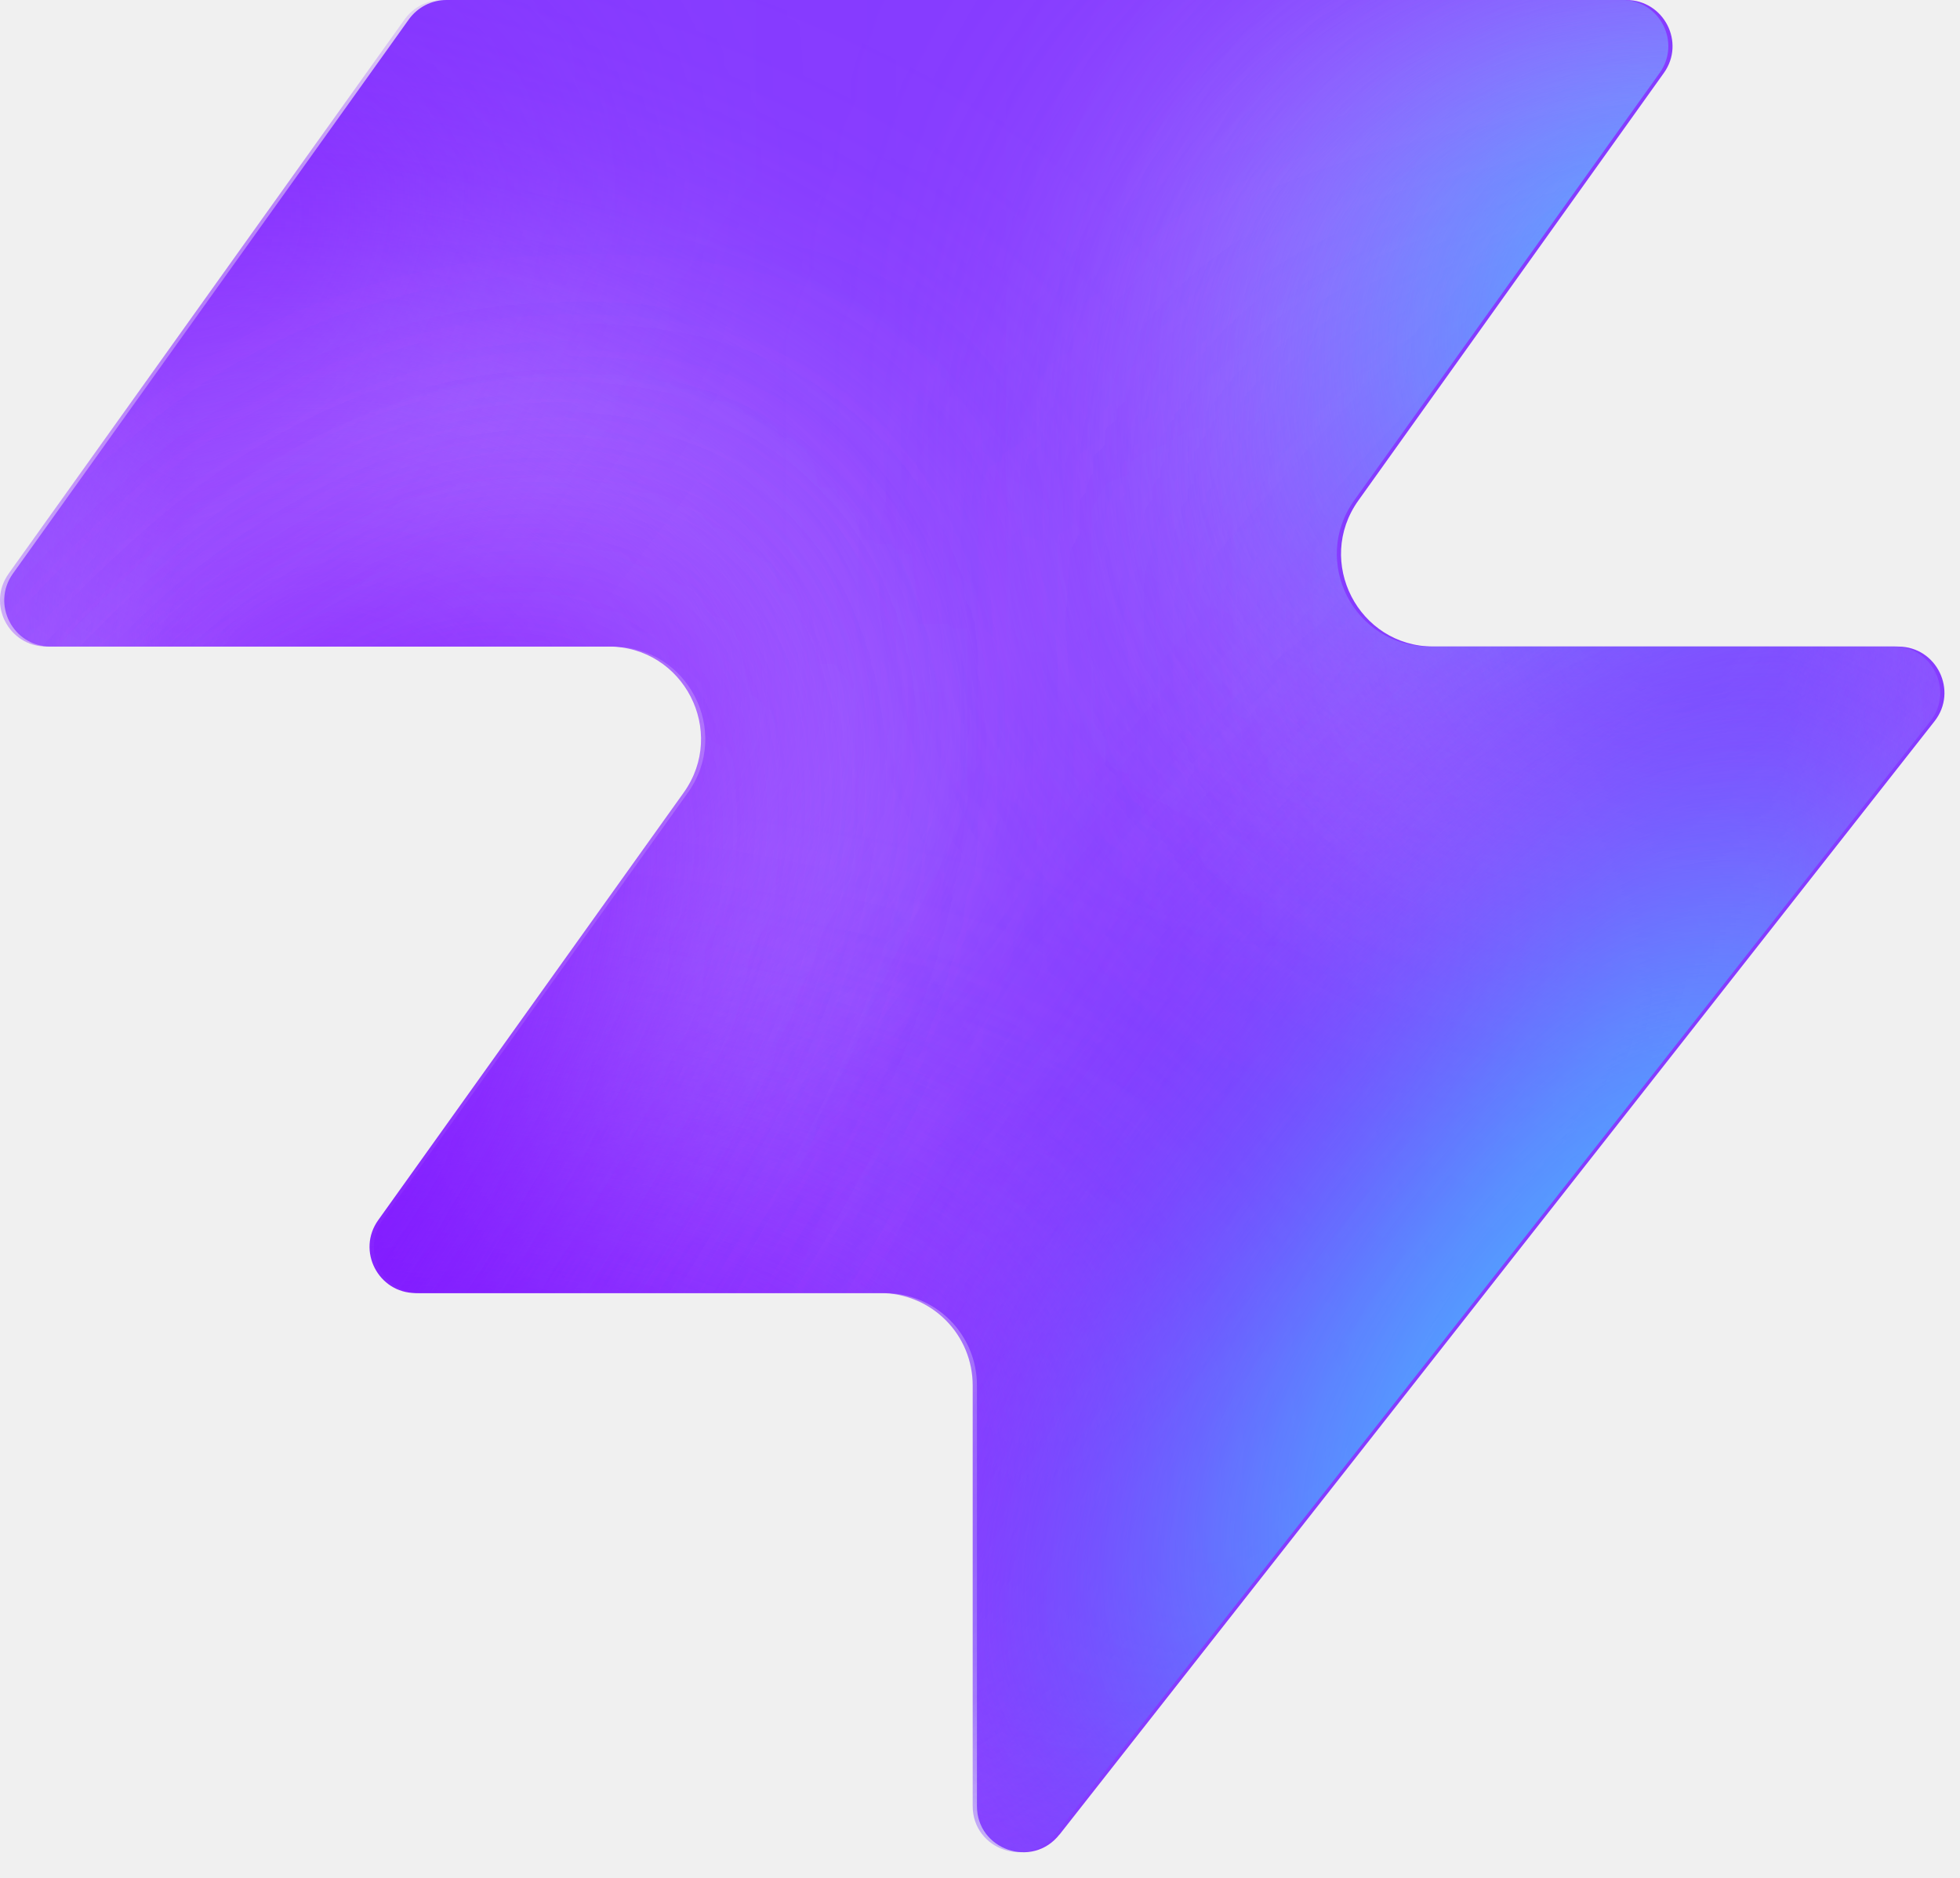
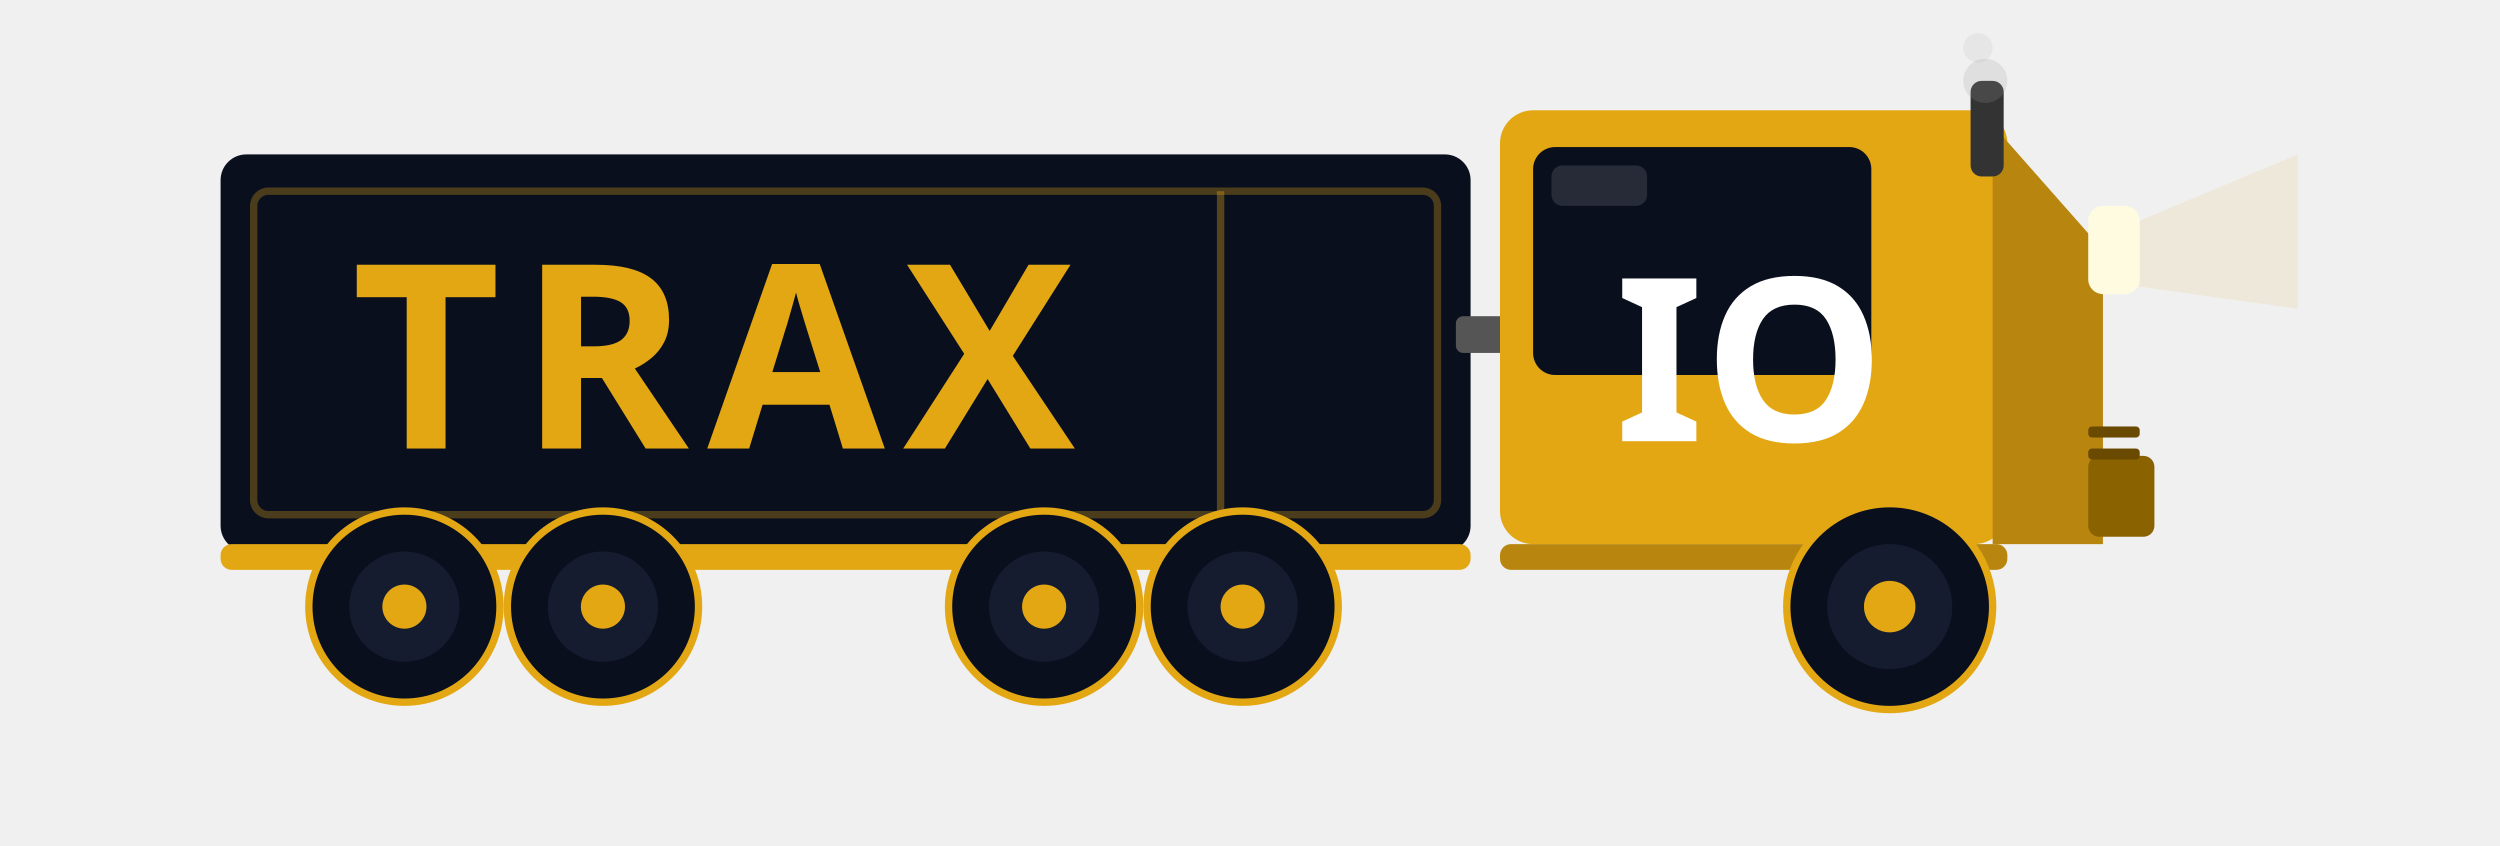
- <svg xmlns="http://www.w3.org/2000/svg" width="48" height="46" fill="none" viewBox="0 0 48 46">
-   <path fill="#863bff" d="M25.946 44.938c-.664.845-2.021.375-2.021-.698V33.937a2.26 2.26 0 0 0-2.262-2.262H10.287c-.92 0-1.456-1.04-.92-1.788l7.48-10.471c1.07-1.497 0-3.578-1.842-3.578H1.237c-.92 0-1.456-1.04-.92-1.788L10.013.474c.214-.297.556-.474.92-.474h28.894c.92 0 1.456 1.04.92 1.788l-7.48 10.471c-1.07 1.498 0 3.579 1.842 3.579h11.377c.943 0 1.473 1.088.89 1.83L25.947 44.94z" style="fill:#863bff;fill:color(display-p3 .525 .23 1);fill-opacity:1" />
-   <mask id="a" width="48" height="46" x="0" y="0" maskUnits="userSpaceOnUse" style="mask-type:alpha">
-     <path fill="#000" d="M25.842 44.938c-.664.844-2.021.375-2.021-.698V33.937a2.26 2.26 0 0 0-2.262-2.262H10.183c-.92 0-1.456-1.04-.92-1.788l7.48-10.471c1.07-1.498 0-3.579-1.842-3.579H1.133c-.92 0-1.456-1.04-.92-1.787L9.91.473c.214-.297.556-.474.92-.474h28.894c.92 0 1.456 1.04.92 1.788l-7.48 10.471c-1.07 1.498 0 3.578 1.842 3.578h11.377c.943 0 1.473 1.088.89 1.832L25.843 44.94z" style="fill:#000;fill-opacity:1" />
-   </mask>
-   <g mask="url(#a)">
-     <g filter="url(#b)">
-       <ellipse cx="5.508" cy="14.704" fill="#ede6ff" rx="5.508" ry="14.704" style="fill:#ede6ff;fill:color(display-p3 .927 .903 1);fill-opacity:1" transform="matrix(.00324 1 1 -.00324 -4.47 31.516)" />
-     </g>
-     <g filter="url(#c)">
-       <ellipse cx="10.399" cy="29.851" fill="#ede6ff" rx="10.399" ry="29.851" style="fill:#ede6ff;fill:color(display-p3 .927 .903 1);fill-opacity:1" transform="matrix(.00324 1 1 -.00324 -39.328 7.883)" />
-     </g>
-     <g filter="url(#d)">
-       <ellipse cx="5.508" cy="30.487" fill="#7e14ff" rx="5.508" ry="30.487" style="fill:#7e14ff;fill:color(display-p3 .492 .077 1);fill-opacity:1" transform="rotate(89.814 -25.913 -14.639)scale(1 -1)" />
-     </g>
-     <g filter="url(#e)">
-       <ellipse cx="5.508" cy="30.599" fill="#7e14ff" rx="5.508" ry="30.599" style="fill:#7e14ff;fill:color(display-p3 .492 .077 1);fill-opacity:1" transform="rotate(89.814 -32.644 -3.334)scale(1 -1)" />
-     </g>
-     <g filter="url(#f)">
-       <ellipse cx="5.508" cy="30.599" fill="#7e14ff" rx="5.508" ry="30.599" style="fill:#7e14ff;fill:color(display-p3 .492 .077 1);fill-opacity:1" transform="matrix(.00324 1 1 -.00324 -34.34 30.47)" />
-     </g>
-     <g filter="url(#g)">
-       <ellipse cx="14.072" cy="22.078" fill="#ede6ff" rx="14.072" ry="22.078" style="fill:#ede6ff;fill:color(display-p3 .927 .903 1);fill-opacity:1" transform="rotate(93.35 24.506 48.493)scale(-1 1)" />
-     </g>
-     <g filter="url(#h)">
-       <ellipse cx="3.47" cy="21.501" fill="#7e14ff" rx="3.47" ry="21.501" style="fill:#7e14ff;fill:color(display-p3 .492 .077 1);fill-opacity:1" transform="rotate(89.009 28.708 47.59)scale(-1 1)" />
-     </g>
-     <g filter="url(#i)">
-       <ellipse cx="3.47" cy="21.501" fill="#7e14ff" rx="3.47" ry="21.501" style="fill:#7e14ff;fill:color(display-p3 .492 .077 1);fill-opacity:1" transform="rotate(89.009 28.708 47.59)scale(-1 1)" />
-     </g>
-     <g filter="url(#j)">
-       <ellipse cx=".387" cy="8.972" fill="#7e14ff" rx="4.407" ry="29.108" style="fill:#7e14ff;fill:color(display-p3 .492 .077 1);fill-opacity:1" transform="rotate(39.51 .387 8.972)" />
-     </g>
-     <g filter="url(#k)">
-       <ellipse cx="47.523" cy="-6.092" fill="#7e14ff" rx="4.407" ry="29.108" style="fill:#7e14ff;fill:color(display-p3 .492 .077 1);fill-opacity:1" transform="rotate(37.892 47.523 -6.092)" />
-     </g>
-     <g filter="url(#l)">
-       <ellipse cx="41.412" cy="6.333" fill="#47bfff" rx="5.971" ry="9.665" style="fill:#47bfff;fill:color(display-p3 .28 .748 1);fill-opacity:1" transform="rotate(37.892 41.412 6.333)" />
-     </g>
-     <g filter="url(#m)">
-       <ellipse cx="-1.879" cy="38.332" fill="#7e14ff" rx="4.407" ry="29.108" style="fill:#7e14ff;fill:color(display-p3 .492 .077 1);fill-opacity:1" transform="rotate(37.892 -1.88 38.332)" />
-     </g>
-     <g filter="url(#n)">
-       <ellipse cx="-1.879" cy="38.332" fill="#7e14ff" rx="4.407" ry="29.108" style="fill:#7e14ff;fill:color(display-p3 .492 .077 1);fill-opacity:1" transform="rotate(37.892 -1.88 38.332)" />
-     </g>
-     <g filter="url(#o)">
-       <ellipse cx="35.651" cy="29.907" fill="#7e14ff" rx="4.407" ry="29.108" style="fill:#7e14ff;fill:color(display-p3 .492 .077 1);fill-opacity:1" transform="rotate(37.892 35.651 29.907)" />
-     </g>
-     <g filter="url(#p)">
-       <ellipse cx="38.418" cy="32.4" fill="#47bfff" rx="5.971" ry="15.297" style="fill:#47bfff;fill:color(display-p3 .28 .748 1);fill-opacity:1" transform="rotate(37.892 38.418 32.4)" />
-     </g>
+ <svg xmlns="http://www.w3.org/2000/svg" width="100%" viewBox="0 0 680 230" role="img" style="">
+   <g transform="translate(60, 22)" style="fill:rgb(0, 0, 0);stroke:none;color:rgb(0, 0, 0);stroke-width:1px;stroke-linecap:butt;stroke-linejoin:miter;opacity:1;font-family:&quot;Anthropic Sans&quot;, -apple-system, BlinkMacSystemFont, &quot;Segoe UI&quot;, sans-serif;font-size:16px;font-weight:400;text-anchor:start;dominant-baseline:auto">
+     <rect x="0" y="20" width="340" height="108" rx="7" fill="#0a0f1e" style="fill:rgb(10, 15, 30);stroke:none;color:rgb(0, 0, 0);stroke-width:1px;stroke-linecap:butt;stroke-linejoin:miter;opacity:1;font-family:&quot;Anthropic Sans&quot;, -apple-system, BlinkMacSystemFont, &quot;Segoe UI&quot;, sans-serif;font-size:16px;font-weight:400;text-anchor:start;dominant-baseline:auto" />
+     <rect x="9" y="30" width="322" height="88" rx="4" fill="none" stroke="#e3a714" stroke-width="2" opacity="0.3" style="fill:none;stroke:rgb(227, 167, 20);color:rgb(0, 0, 0);stroke-width:2px;stroke-linecap:butt;stroke-linejoin:miter;opacity:0.3;font-family:&quot;Anthropic Sans&quot;, -apple-system, BlinkMacSystemFont, &quot;Segoe UI&quot;, sans-serif;font-size:16px;font-weight:400;text-anchor:start;dominant-baseline:auto" />
+     <line x1="272" y1="30" x2="272" y2="118" stroke="#e3a714" stroke-width="2" opacity="0.35" style="fill:rgb(0, 0, 0);stroke:rgb(227, 167, 20);color:rgb(0, 0, 0);stroke-width:2px;stroke-linecap:butt;stroke-linejoin:miter;opacity:0.35;font-family:&quot;Anthropic Sans&quot;, -apple-system, BlinkMacSystemFont, &quot;Segoe UI&quot;, sans-serif;font-size:16px;font-weight:400;text-anchor:start;dominant-baseline:auto" />
+     <text x="134" y="100" text-anchor="middle" font-family="'Arial Black','Impact',sans-serif" font-size="70" font-weight="900" letter-spacing="5" fill="#e3a714" style="fill:rgb(227, 167, 20);stroke:none;color:rgb(0, 0, 0);stroke-width:1px;stroke-linecap:butt;stroke-linejoin:miter;opacity:1;font-family:&quot;Arial Black&quot;, Impact, sans-serif;font-size:70px;font-weight:900;text-anchor:middle;dominant-baseline:auto">TRAX</text>
+     <rect x="0" y="126" width="340" height="7" rx="3" fill="#e3a714" style="fill:rgb(227, 167, 20);stroke:none;color:rgb(0, 0, 0);stroke-width:1px;stroke-linecap:butt;stroke-linejoin:miter;opacity:1;font-family:&quot;Anthropic Sans&quot;, -apple-system, BlinkMacSystemFont, &quot;Segoe UI&quot;, sans-serif;font-size:16px;font-weight:400;text-anchor:start;dominant-baseline:auto" />
+     <rect x="336" y="64" width="16" height="10" rx="2" fill="#555" style="fill:rgb(85, 85, 85);stroke:none;color:rgb(0, 0, 0);stroke-width:1px;stroke-linecap:butt;stroke-linejoin:miter;opacity:1;font-family:&quot;Anthropic Sans&quot;, -apple-system, BlinkMacSystemFont, &quot;Segoe UI&quot;, sans-serif;font-size:16px;font-weight:400;text-anchor:start;dominant-baseline:auto" />
+     <rect x="348" y="8" width="138" height="118" rx="9" fill="#e3a714" style="fill:rgb(227, 167, 20);stroke:none;color:rgb(0, 0, 0);stroke-width:1px;stroke-linecap:butt;stroke-linejoin:miter;opacity:1;font-family:&quot;Anthropic Sans&quot;, -apple-system, BlinkMacSystemFont, &quot;Segoe UI&quot;, sans-serif;font-size:16px;font-weight:400;text-anchor:start;dominant-baseline:auto" />
+     <rect x="357" y="18" width="92" height="62" rx="6" fill="#0a0f1e" style="fill:rgb(10, 15, 30);stroke:none;color:rgb(0, 0, 0);stroke-width:1px;stroke-linecap:butt;stroke-linejoin:miter;opacity:1;font-family:&quot;Anthropic Sans&quot;, -apple-system, BlinkMacSystemFont, &quot;Segoe UI&quot;, sans-serif;font-size:16px;font-weight:400;text-anchor:start;dominant-baseline:auto" />
+     <rect x="362" y="23" width="26" height="11" rx="3" fill="#ffffff" opacity="0.12" style="fill:rgb(255, 255, 255);stroke:none;color:rgb(0, 0, 0);stroke-width:1px;stroke-linecap:butt;stroke-linejoin:miter;opacity:0.12;font-family:&quot;Anthropic Sans&quot;, -apple-system, BlinkMacSystemFont, &quot;Segoe UI&quot;, sans-serif;font-size:16px;font-weight:400;text-anchor:start;dominant-baseline:auto" />
+     <polygon points="482,12 512,46 512,126 482,126" fill="#b8860e" style="fill:rgb(184, 134, 14);stroke:none;color:rgb(0, 0, 0);stroke-width:1px;stroke-linecap:butt;stroke-linejoin:miter;opacity:1;font-family:&quot;Anthropic Sans&quot;, -apple-system, BlinkMacSystemFont, &quot;Segoe UI&quot;, sans-serif;font-size:16px;font-weight:400;text-anchor:start;dominant-baseline:auto" />
+     <rect x="508" y="34" width="14" height="24" rx="4" fill="#fffbe0" style="fill:rgb(255, 251, 224);stroke:none;color:rgb(0, 0, 0);stroke-width:1px;stroke-linecap:butt;stroke-linejoin:miter;opacity:1;font-family:&quot;Anthropic Sans&quot;, -apple-system, BlinkMacSystemFont, &quot;Segoe UI&quot;, sans-serif;font-size:16px;font-weight:400;text-anchor:start;dominant-baseline:auto" />
+     <polygon points="522,38 565,20 565,62 522,56" fill="#e3a714" opacity="0.1" style="fill:rgb(227, 167, 20);stroke:none;color:rgb(0, 0, 0);stroke-width:1px;stroke-linecap:butt;stroke-linejoin:miter;opacity:0.1;font-family:&quot;Anthropic Sans&quot;, -apple-system, BlinkMacSystemFont, &quot;Segoe UI&quot;, sans-serif;font-size:16px;font-weight:400;text-anchor:start;dominant-baseline:auto" />
+     <rect x="508" y="102" width="18" height="22" rx="3" fill="#8a6200" style="fill:rgb(138, 98, 0);stroke:none;color:rgb(0, 0, 0);stroke-width:1px;stroke-linecap:butt;stroke-linejoin:miter;opacity:1;font-family:&quot;Anthropic Sans&quot;, -apple-system, BlinkMacSystemFont, &quot;Segoe UI&quot;, sans-serif;font-size:16px;font-weight:400;text-anchor:start;dominant-baseline:auto" />
+     <rect x="508" y="94" width="14" height="3" rx="1" fill="#6a4a00" style="fill:rgb(106, 74, 0);stroke:none;color:rgb(0, 0, 0);stroke-width:1px;stroke-linecap:butt;stroke-linejoin:miter;opacity:1;font-family:&quot;Anthropic Sans&quot;, -apple-system, BlinkMacSystemFont, &quot;Segoe UI&quot;, sans-serif;font-size:16px;font-weight:400;text-anchor:start;dominant-baseline:auto" />
+     <rect x="508" y="100" width="14" height="3" rx="1" fill="#6a4a00" style="fill:rgb(106, 74, 0);stroke:none;color:rgb(0, 0, 0);stroke-width:1px;stroke-linecap:butt;stroke-linejoin:miter;opacity:1;font-family:&quot;Anthropic Sans&quot;, -apple-system, BlinkMacSystemFont, &quot;Segoe UI&quot;, sans-serif;font-size:16px;font-weight:400;text-anchor:start;dominant-baseline:auto" />
+     <text x="416" y="98" text-anchor="middle" font-family="'Arial Black','Impact',sans-serif" font-size="62" font-weight="900" fill="#ffffff" style="fill:rgb(255, 255, 255);stroke:none;color:rgb(0, 0, 0);stroke-width:1px;stroke-linecap:butt;stroke-linejoin:miter;opacity:1;font-family:&quot;Arial Black&quot;, Impact, sans-serif;font-size:62px;font-weight:900;text-anchor:middle;dominant-baseline:auto">IO</text>
+     <rect x="348" y="126" width="138" height="7" rx="3" fill="#b8860e" style="fill:rgb(184, 134, 14);stroke:none;color:rgb(0, 0, 0);stroke-width:1px;stroke-linecap:butt;stroke-linejoin:miter;opacity:1;font-family:&quot;Anthropic Sans&quot;, -apple-system, BlinkMacSystemFont, &quot;Segoe UI&quot;, sans-serif;font-size:16px;font-weight:400;text-anchor:start;dominant-baseline:auto" />
+     <rect x="476" y="0" width="9" height="26" rx="3" fill="#333" style="fill:rgb(51, 51, 51);stroke:none;color:rgb(0, 0, 0);stroke-width:1px;stroke-linecap:butt;stroke-linejoin:miter;opacity:1;font-family:&quot;Anthropic Sans&quot;, -apple-system, BlinkMacSystemFont, &quot;Segoe UI&quot;, sans-serif;font-size:16px;font-weight:400;text-anchor:start;dominant-baseline:auto" />
+     <circle cx="480" cy="0" r="6" fill="#999" opacity="0.2" style="fill:rgb(153, 153, 153);stroke:none;color:rgb(0, 0, 0);stroke-width:1px;stroke-linecap:butt;stroke-linejoin:miter;opacity:0.2;font-family:&quot;Anthropic Sans&quot;, -apple-system, BlinkMacSystemFont, &quot;Segoe UI&quot;, sans-serif;font-size:16px;font-weight:400;text-anchor:start;dominant-baseline:auto" />
+     <circle cx="478" cy="-9" r="4" fill="#999" opacity="0.12" style="fill:rgb(153, 153, 153);stroke:none;color:rgb(0, 0, 0);stroke-width:1px;stroke-linecap:butt;stroke-linejoin:miter;opacity:0.12;font-family:&quot;Anthropic Sans&quot;, -apple-system, BlinkMacSystemFont, &quot;Segoe UI&quot;, sans-serif;font-size:16px;font-weight:400;text-anchor:start;dominant-baseline:auto" />
+     <circle cx="50" cy="143" r="26" fill="#0a0f1e" stroke="#e3a714" stroke-width="2" style="fill:rgb(10, 15, 30);stroke:rgb(227, 167, 20);color:rgb(0, 0, 0);stroke-width:2px;stroke-linecap:butt;stroke-linejoin:miter;opacity:1;font-family:&quot;Anthropic Sans&quot;, -apple-system, BlinkMacSystemFont, &quot;Segoe UI&quot;, sans-serif;font-size:16px;font-weight:400;text-anchor:start;dominant-baseline:auto" />
+     <circle cx="50" cy="143" r="15" fill="#151c30" style="fill:rgb(21, 28, 48);stroke:none;color:rgb(0, 0, 0);stroke-width:1px;stroke-linecap:butt;stroke-linejoin:miter;opacity:1;font-family:&quot;Anthropic Sans&quot;, -apple-system, BlinkMacSystemFont, &quot;Segoe UI&quot;, sans-serif;font-size:16px;font-weight:400;text-anchor:start;dominant-baseline:auto" />
+     <circle cx="50" cy="143" r="6" fill="#e3a714" style="fill:rgb(227, 167, 20);stroke:none;color:rgb(0, 0, 0);stroke-width:1px;stroke-linecap:butt;stroke-linejoin:miter;opacity:1;font-family:&quot;Anthropic Sans&quot;, -apple-system, BlinkMacSystemFont, &quot;Segoe UI&quot;, sans-serif;font-size:16px;font-weight:400;text-anchor:start;dominant-baseline:auto" />
+     <circle cx="104" cy="143" r="26" fill="#0a0f1e" stroke="#e3a714" stroke-width="2" style="fill:rgb(10, 15, 30);stroke:rgb(227, 167, 20);color:rgb(0, 0, 0);stroke-width:2px;stroke-linecap:butt;stroke-linejoin:miter;opacity:1;font-family:&quot;Anthropic Sans&quot;, -apple-system, BlinkMacSystemFont, &quot;Segoe UI&quot;, sans-serif;font-size:16px;font-weight:400;text-anchor:start;dominant-baseline:auto" />
+     <circle cx="104" cy="143" r="15" fill="#151c30" style="fill:rgb(21, 28, 48);stroke:none;color:rgb(0, 0, 0);stroke-width:1px;stroke-linecap:butt;stroke-linejoin:miter;opacity:1;font-family:&quot;Anthropic Sans&quot;, -apple-system, BlinkMacSystemFont, &quot;Segoe UI&quot;, sans-serif;font-size:16px;font-weight:400;text-anchor:start;dominant-baseline:auto" />
+     <circle cx="104" cy="143" r="6" fill="#e3a714" style="fill:rgb(227, 167, 20);stroke:none;color:rgb(0, 0, 0);stroke-width:1px;stroke-linecap:butt;stroke-linejoin:miter;opacity:1;font-family:&quot;Anthropic Sans&quot;, -apple-system, BlinkMacSystemFont, &quot;Segoe UI&quot;, sans-serif;font-size:16px;font-weight:400;text-anchor:start;dominant-baseline:auto" />
+     <circle cx="224" cy="143" r="26" fill="#0a0f1e" stroke="#e3a714" stroke-width="2" style="fill:rgb(10, 15, 30);stroke:rgb(227, 167, 20);color:rgb(0, 0, 0);stroke-width:2px;stroke-linecap:butt;stroke-linejoin:miter;opacity:1;font-family:&quot;Anthropic Sans&quot;, -apple-system, BlinkMacSystemFont, &quot;Segoe UI&quot;, sans-serif;font-size:16px;font-weight:400;text-anchor:start;dominant-baseline:auto" />
+     <circle cx="224" cy="143" r="15" fill="#151c30" style="fill:rgb(21, 28, 48);stroke:none;color:rgb(0, 0, 0);stroke-width:1px;stroke-linecap:butt;stroke-linejoin:miter;opacity:1;font-family:&quot;Anthropic Sans&quot;, -apple-system, BlinkMacSystemFont, &quot;Segoe UI&quot;, sans-serif;font-size:16px;font-weight:400;text-anchor:start;dominant-baseline:auto" />
+     <circle cx="224" cy="143" r="6" fill="#e3a714" style="fill:rgb(227, 167, 20);stroke:none;color:rgb(0, 0, 0);stroke-width:1px;stroke-linecap:butt;stroke-linejoin:miter;opacity:1;font-family:&quot;Anthropic Sans&quot;, -apple-system, BlinkMacSystemFont, &quot;Segoe UI&quot;, sans-serif;font-size:16px;font-weight:400;text-anchor:start;dominant-baseline:auto" />
+     <circle cx="278" cy="143" r="26" fill="#0a0f1e" stroke="#e3a714" stroke-width="2" style="fill:rgb(10, 15, 30);stroke:rgb(227, 167, 20);color:rgb(0, 0, 0);stroke-width:2px;stroke-linecap:butt;stroke-linejoin:miter;opacity:1;font-family:&quot;Anthropic Sans&quot;, -apple-system, BlinkMacSystemFont, &quot;Segoe UI&quot;, sans-serif;font-size:16px;font-weight:400;text-anchor:start;dominant-baseline:auto" />
+     <circle cx="278" cy="143" r="15" fill="#151c30" style="fill:rgb(21, 28, 48);stroke:none;color:rgb(0, 0, 0);stroke-width:1px;stroke-linecap:butt;stroke-linejoin:miter;opacity:1;font-family:&quot;Anthropic Sans&quot;, -apple-system, BlinkMacSystemFont, &quot;Segoe UI&quot;, sans-serif;font-size:16px;font-weight:400;text-anchor:start;dominant-baseline:auto" />
+     <circle cx="278" cy="143" r="6" fill="#e3a714" style="fill:rgb(227, 167, 20);stroke:none;color:rgb(0, 0, 0);stroke-width:1px;stroke-linecap:butt;stroke-linejoin:miter;opacity:1;font-family:&quot;Anthropic Sans&quot;, -apple-system, BlinkMacSystemFont, &quot;Segoe UI&quot;, sans-serif;font-size:16px;font-weight:400;text-anchor:start;dominant-baseline:auto" />
+     <circle cx="454" cy="143" r="28" fill="#0a0f1e" stroke="#e3a714" stroke-width="2" style="fill:rgb(10, 15, 30);stroke:rgb(227, 167, 20);color:rgb(0, 0, 0);stroke-width:2px;stroke-linecap:butt;stroke-linejoin:miter;opacity:1;font-family:&quot;Anthropic Sans&quot;, -apple-system, BlinkMacSystemFont, &quot;Segoe UI&quot;, sans-serif;font-size:16px;font-weight:400;text-anchor:start;dominant-baseline:auto" />
+     <circle cx="454" cy="143" r="17" fill="#151c30" style="fill:rgb(21, 28, 48);stroke:none;color:rgb(0, 0, 0);stroke-width:1px;stroke-linecap:butt;stroke-linejoin:miter;opacity:1;font-family:&quot;Anthropic Sans&quot;, -apple-system, BlinkMacSystemFont, &quot;Segoe UI&quot;, sans-serif;font-size:16px;font-weight:400;text-anchor:start;dominant-baseline:auto" />
+     <circle cx="454" cy="143" r="7" fill="#e3a714" style="fill:rgb(227, 167, 20);stroke:none;color:rgb(0, 0, 0);stroke-width:1px;stroke-linecap:butt;stroke-linejoin:miter;opacity:1;font-family:&quot;Anthropic Sans&quot;, -apple-system, BlinkMacSystemFont, &quot;Segoe UI&quot;, sans-serif;font-size:16px;font-weight:400;text-anchor:start;dominant-baseline:auto" />
  </g>
-   <defs>
-     <filter id="b" width="60.045" height="41.654" x="-19.77" y="16.149" color-interpolation-filters="sRGB" filterUnits="userSpaceOnUse">
-       <feFlood flood-opacity="0" result="BackgroundImageFix" />
-       <feBlend in="SourceGraphic" in2="BackgroundImageFix" result="shape" />
-       <feGaussianBlur result="effect1_foregroundBlur_2002_17158" stdDeviation="7.659" />
-     </filter>
-     <filter id="c" width="90.34" height="51.437" x="-54.613" y="-7.533" color-interpolation-filters="sRGB" filterUnits="userSpaceOnUse">
-       <feFlood flood-opacity="0" result="BackgroundImageFix" />
-       <feBlend in="SourceGraphic" in2="BackgroundImageFix" result="shape" />
-       <feGaussianBlur result="effect1_foregroundBlur_2002_17158" stdDeviation="7.659" />
-     </filter>
-     <filter id="d" width="79.355" height="29.4" x="-49.64" y="2.03" color-interpolation-filters="sRGB" filterUnits="userSpaceOnUse">
-       <feFlood flood-opacity="0" result="BackgroundImageFix" />
-       <feBlend in="SourceGraphic" in2="BackgroundImageFix" result="shape" />
-       <feGaussianBlur result="effect1_foregroundBlur_2002_17158" stdDeviation="4.596" />
-     </filter>
-     <filter id="e" width="79.579" height="29.4" x="-45.045" y="20.029" color-interpolation-filters="sRGB" filterUnits="userSpaceOnUse">
-       <feFlood flood-opacity="0" result="BackgroundImageFix" />
-       <feBlend in="SourceGraphic" in2="BackgroundImageFix" result="shape" />
-       <feGaussianBlur result="effect1_foregroundBlur_2002_17158" stdDeviation="4.596" />
-     </filter>
-     <filter id="f" width="79.579" height="29.4" x="-43.513" y="21.178" color-interpolation-filters="sRGB" filterUnits="userSpaceOnUse">
-       <feFlood flood-opacity="0" result="BackgroundImageFix" />
-       <feBlend in="SourceGraphic" in2="BackgroundImageFix" result="shape" />
-       <feGaussianBlur result="effect1_foregroundBlur_2002_17158" stdDeviation="4.596" />
-     </filter>
-     <filter id="g" width="74.749" height="58.852" x="15.756" y="-17.901" color-interpolation-filters="sRGB" filterUnits="userSpaceOnUse">
-       <feFlood flood-opacity="0" result="BackgroundImageFix" />
-       <feBlend in="SourceGraphic" in2="BackgroundImageFix" result="shape" />
-       <feGaussianBlur result="effect1_foregroundBlur_2002_17158" stdDeviation="7.659" />
-     </filter>
-     <filter id="h" width="61.377" height="25.362" x="23.548" y="2.284" color-interpolation-filters="sRGB" filterUnits="userSpaceOnUse">
-       <feFlood flood-opacity="0" result="BackgroundImageFix" />
-       <feBlend in="SourceGraphic" in2="BackgroundImageFix" result="shape" />
-       <feGaussianBlur result="effect1_foregroundBlur_2002_17158" stdDeviation="4.596" />
-     </filter>
-     <filter id="i" width="61.377" height="25.362" x="23.548" y="2.284" color-interpolation-filters="sRGB" filterUnits="userSpaceOnUse">
-       <feFlood flood-opacity="0" result="BackgroundImageFix" />
-       <feBlend in="SourceGraphic" in2="BackgroundImageFix" result="shape" />
-       <feGaussianBlur result="effect1_foregroundBlur_2002_17158" stdDeviation="4.596" />
-     </filter>
-     <filter id="j" width="56.045" height="63.649" x="-27.636" y="-22.853" color-interpolation-filters="sRGB" filterUnits="userSpaceOnUse">
-       <feFlood flood-opacity="0" result="BackgroundImageFix" />
-       <feBlend in="SourceGraphic" in2="BackgroundImageFix" result="shape" />
-       <feGaussianBlur result="effect1_foregroundBlur_2002_17158" stdDeviation="4.596" />
-     </filter>
-     <filter id="k" width="54.814" height="64.646" x="20.116" y="-38.415" color-interpolation-filters="sRGB" filterUnits="userSpaceOnUse">
-       <feFlood flood-opacity="0" result="BackgroundImageFix" />
-       <feBlend in="SourceGraphic" in2="BackgroundImageFix" result="shape" />
-       <feGaussianBlur result="effect1_foregroundBlur_2002_17158" stdDeviation="4.596" />
-     </filter>
-     <filter id="l" width="33.541" height="35.313" x="24.641" y="-11.323" color-interpolation-filters="sRGB" filterUnits="userSpaceOnUse">
-       <feFlood flood-opacity="0" result="BackgroundImageFix" />
-       <feBlend in="SourceGraphic" in2="BackgroundImageFix" result="shape" />
-       <feGaussianBlur result="effect1_foregroundBlur_2002_17158" stdDeviation="4.596" />
-     </filter>
-     <filter id="m" width="54.814" height="64.646" x="-29.286" y="6.009" color-interpolation-filters="sRGB" filterUnits="userSpaceOnUse">
-       <feFlood flood-opacity="0" result="BackgroundImageFix" />
-       <feBlend in="SourceGraphic" in2="BackgroundImageFix" result="shape" />
-       <feGaussianBlur result="effect1_foregroundBlur_2002_17158" stdDeviation="4.596" />
-     </filter>
-     <filter id="n" width="54.814" height="64.646" x="-29.286" y="6.009" color-interpolation-filters="sRGB" filterUnits="userSpaceOnUse">
-       <feFlood flood-opacity="0" result="BackgroundImageFix" />
-       <feBlend in="SourceGraphic" in2="BackgroundImageFix" result="shape" />
-       <feGaussianBlur result="effect1_foregroundBlur_2002_17158" stdDeviation="4.596" />
-     </filter>
-     <filter id="o" width="54.814" height="64.646" x="8.244" y="-2.416" color-interpolation-filters="sRGB" filterUnits="userSpaceOnUse">
-       <feFlood flood-opacity="0" result="BackgroundImageFix" />
-       <feBlend in="SourceGraphic" in2="BackgroundImageFix" result="shape" />
-       <feGaussianBlur result="effect1_foregroundBlur_2002_17158" stdDeviation="4.596" />
-     </filter>
-     <filter id="p" width="39.409" height="43.623" x="18.713" y="10.588" color-interpolation-filters="sRGB" filterUnits="userSpaceOnUse">
-       <feFlood flood-opacity="0" result="BackgroundImageFix" />
-       <feBlend in="SourceGraphic" in2="BackgroundImageFix" result="shape" />
-       <feGaussianBlur result="effect1_foregroundBlur_2002_17158" stdDeviation="4.596" />
-     </filter>
-   </defs>
</svg>
